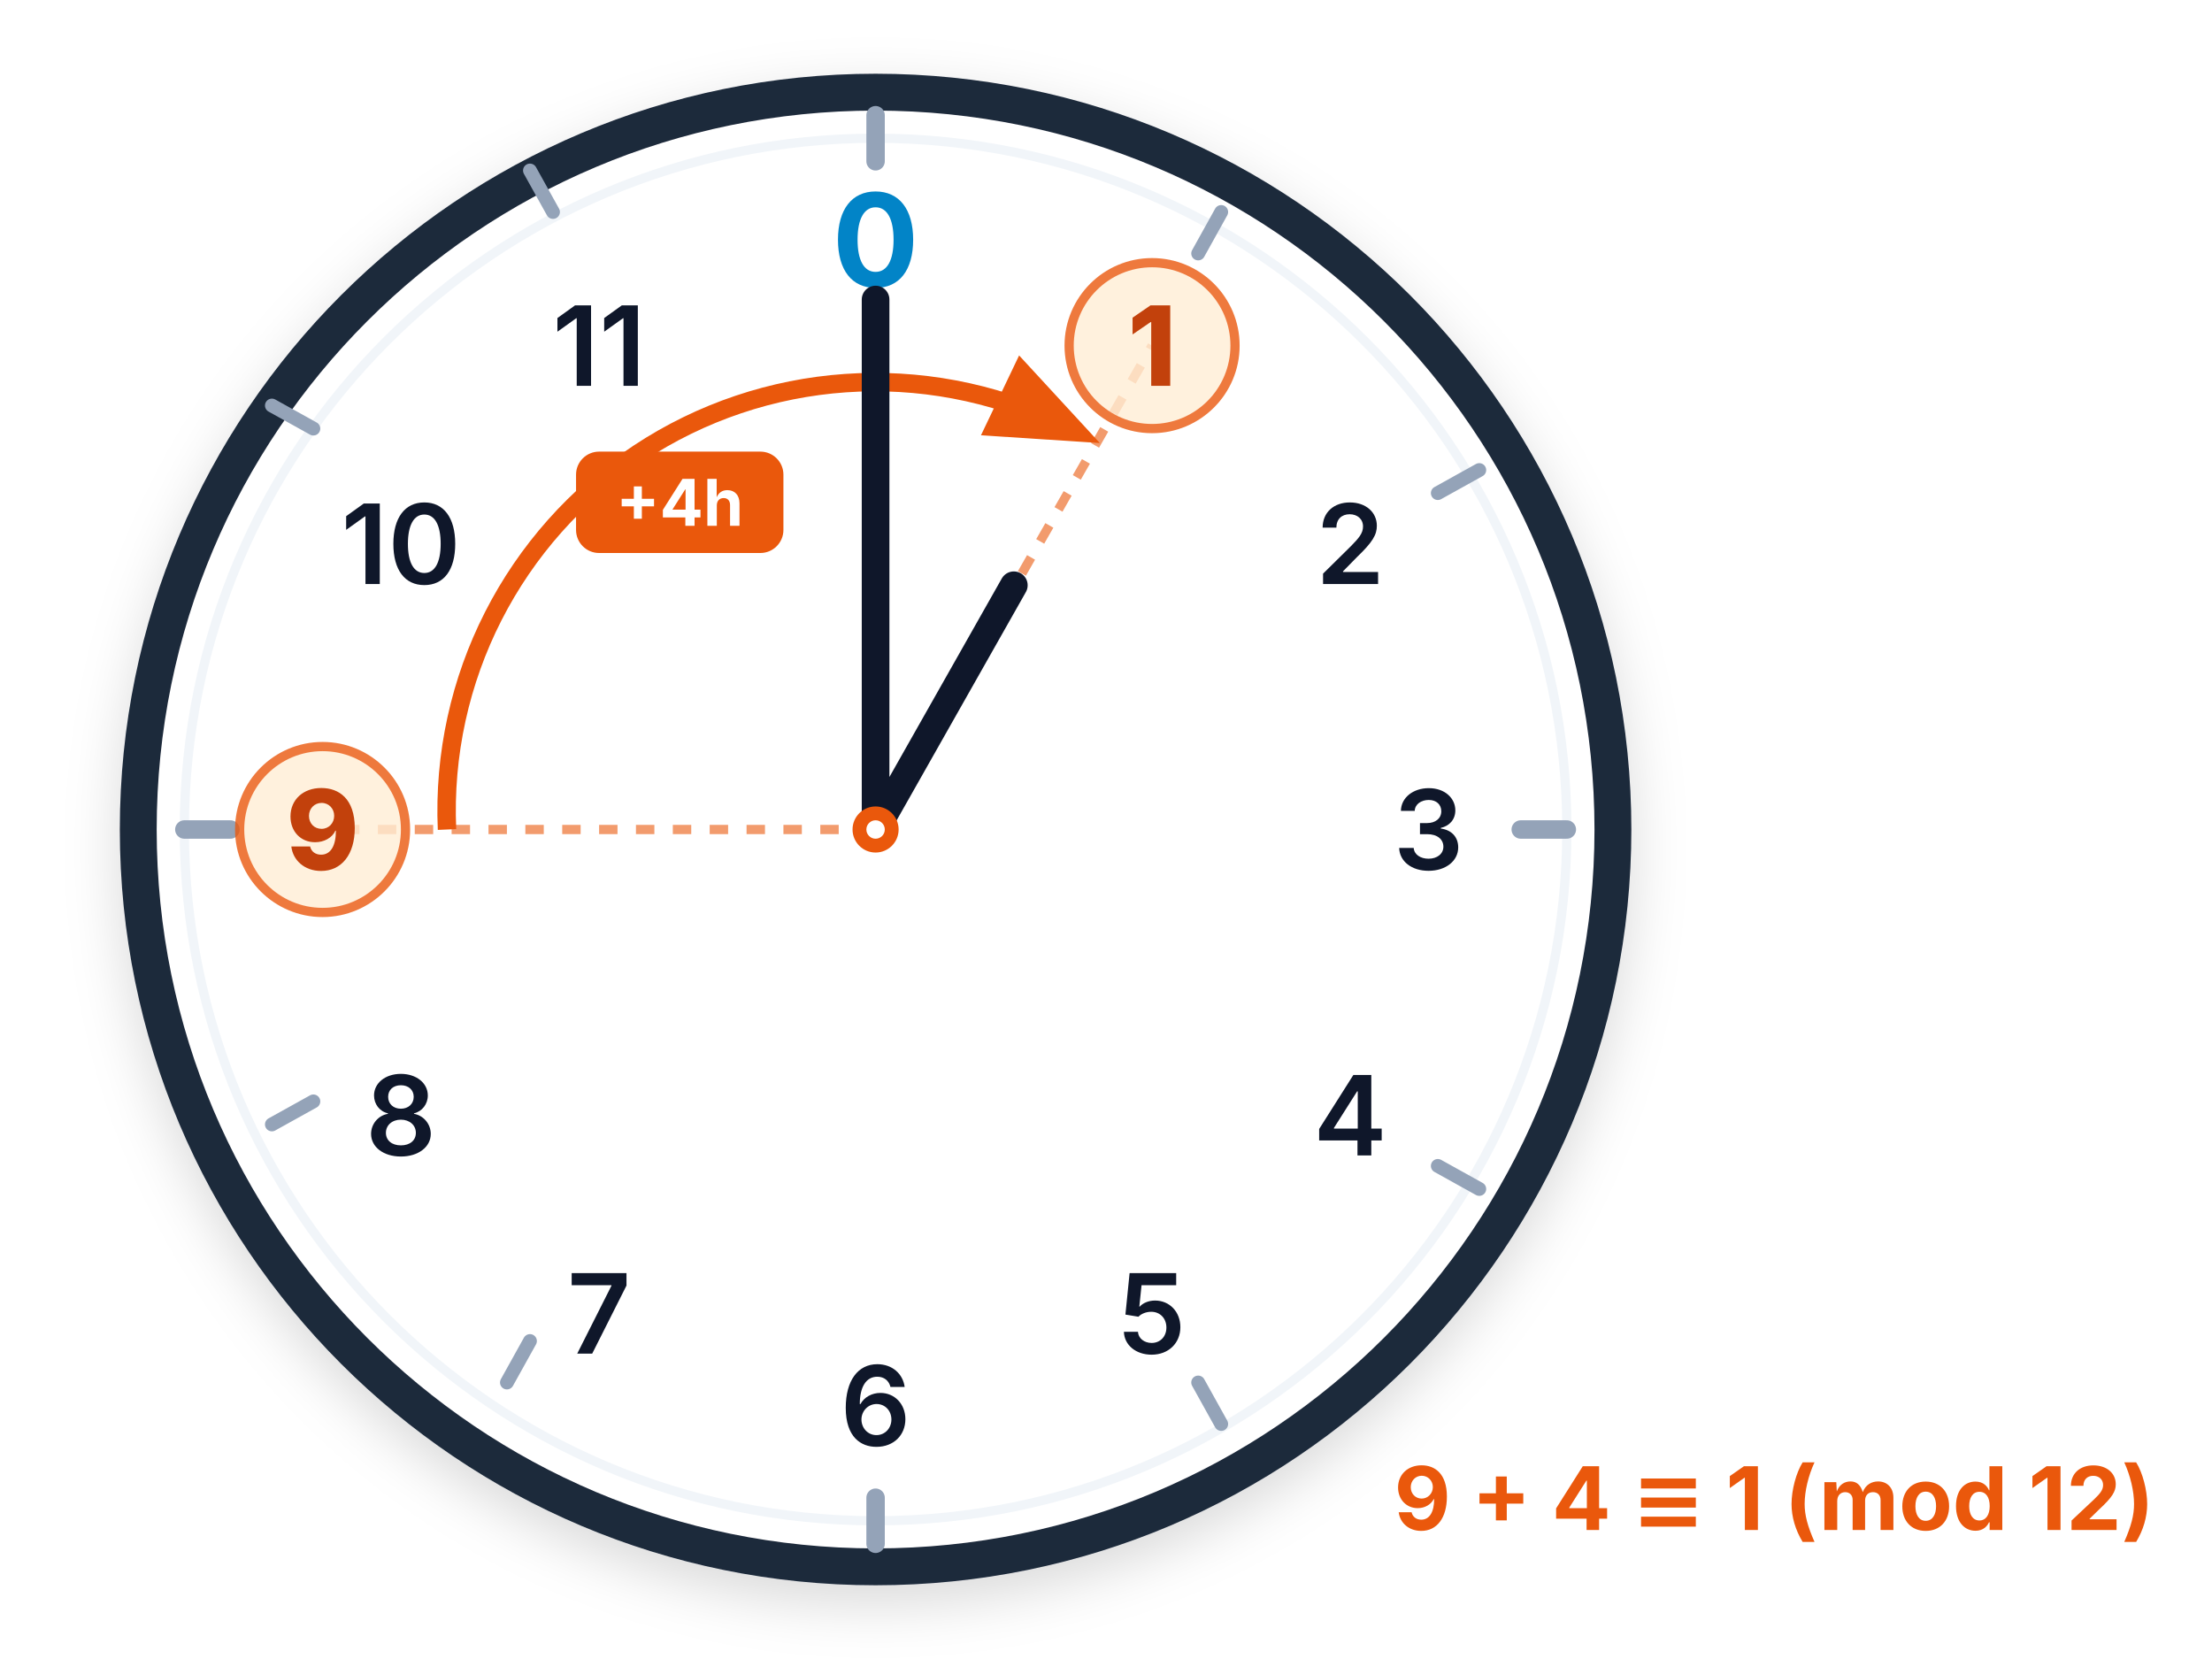
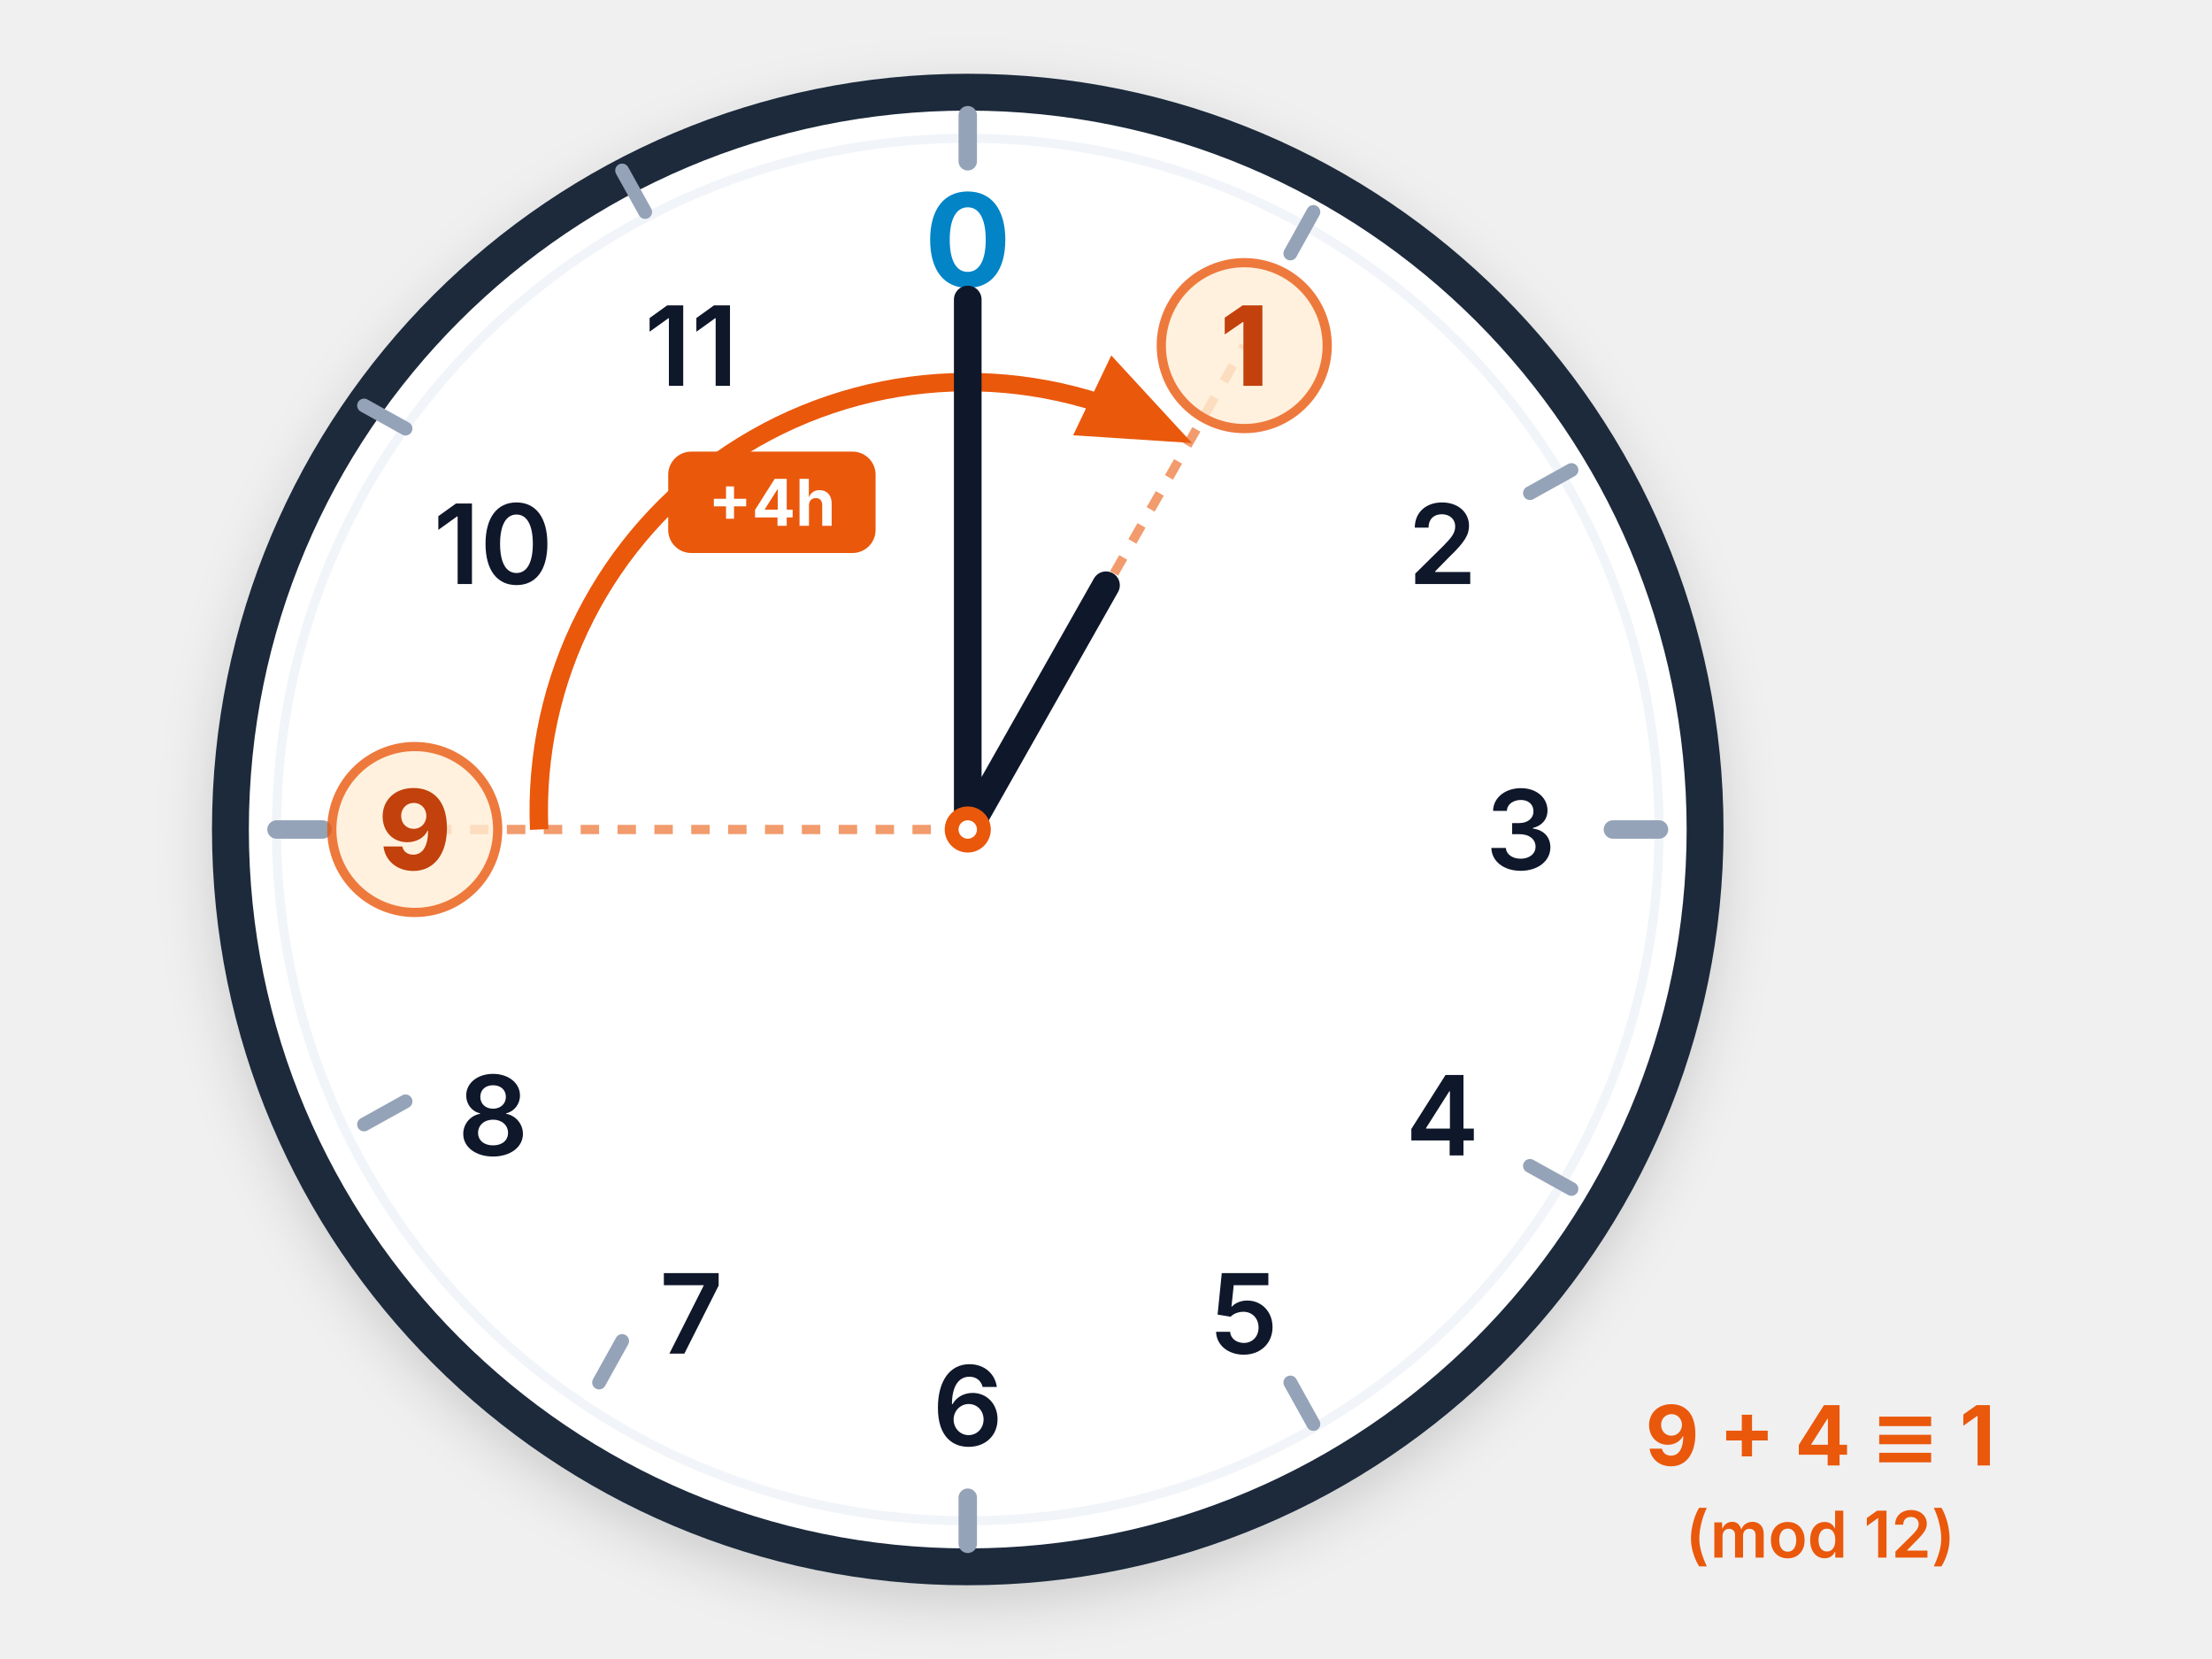
<svg xmlns="http://www.w3.org/2000/svg" viewBox="0 0 480 360" width="100%" height="100%">
  <defs>
    <filter id="a" x="-20%" y="-20%" width="140%" height="140%">
      <feDropShadow dx="0" dy="4" stdDeviation="6" flood-color="#000" flood-opacity=".15" />
    </filter>
    <marker id="b" viewBox="0 0 10 10" refX="6" refY="5" markerWidth="6" markerHeight="6" orient="auto-start-reverse">
      <path d="M0 1l10 4L0 9z" fill="#ea580c" />
    </marker>
  </defs>
-   <rect width="480" height="360" fill="#fff" />
-   <g transform="translate(-10 0)">
+   <g transform="translate(10 0)">
    <circle cx="200" cy="180" r="160" fill="#fff" stroke="#1e293b" stroke-width="8" filter="url(#a)" />
    <circle cx="200" cy="180" r="150" fill="none" stroke="#f1f5f9" stroke-width="2" />
    <g stroke="#94a3b8" stroke-linecap="round">
      <path d="M200 25v10m0 300v-10M350 180h-10M50 180h10" stroke-width="4" />
      <path d="m275 46-5 9m61 47-9 5m9 151-9-5m-47 56-5-9m-150 0 5-9m-56-47 9-5m-9-151 9 5m47-56 5 9" stroke-width="3" />
    </g>
    <path d="M200 180L80 180m120 0l60-105" stroke="#ea580c" stroke-width="2" stroke-dasharray="4 4" opacity=".6" />
    <path d="M107 180a93 93 0 0 1 133-88" fill="none" stroke="#ea580c" stroke-width="4" marker-end="url(#b)" />
    <circle cx="80" cy="180" r="18" fill="#ffedd5" stroke="#ea580c" stroke-width="2" opacity=".8" />
    <circle cx="260" cy="75" r="18" fill="#ffedd5" stroke="#ea580c" stroke-width="2" opacity=".8" />
    <g font-family="system-ui,-apple-system,sans-serif" font-weight="600" font-size="24" text-anchor="middle" dominant-baseline="central" fill="#0f172a">
      <text x="200" y="52" font-size="28" font-weight="700" fill="#0284c7">0</text>
      <text x="260" y="75" fill="#c2410c" font-weight="800">1</text>
      <text x="303" y="118">2</text>
      <text x="320" y="180">3</text>
      <text x="303" y="242">4</text>
      <text x="260" y="285">5</text>
      <text x="200" y="305">6</text>
      <text x="140" y="285">7</text>
      <text x="97" y="242">8</text>
      <text x="80" y="180" fill="#c2410c" font-weight="800">9</text>
      <text x="97" y="118">10</text>
      <text x="140" y="75">11</text>
    </g>
    <rect x="135" y="98" width="45" height="22" rx="5" fill="#ea580c" />
    <text x="157.5" y="109" font-family="system-ui,-apple-system,sans-serif" font-size="14" font-weight="700" fill="#fff" text-anchor="middle" dominant-baseline="central">+4h</text>
    <path d="m200 180 30-53m-30 53V65" stroke="#0f172a" stroke-linecap="round" stroke-width="6" />
    <path d="M200 180V65" stroke="#0f172a" stroke-linecap="round" stroke-width="4" />
    <circle cx="200" cy="180" r="5" fill="#ea580c" />
    <circle cx="200" cy="180" r="2" fill="#fff" />
  </g>
-   <text x="385" y="332" font-family="system-ui,-apple-system,sans-serif" font-size="19" font-weight="700" fill="#ea580c" text-anchor="middle">9 + 4 ≡ 1 (mod 12)</text>
+   <text x="395" y="318" font-family="system-ui,-apple-system,sans-serif" font-size="18" font-weight="700" fill="#ea580c" text-anchor="middle">9 + 4 ≡ 1</text>
+   <text x="395" y="338" font-family="system-ui,-apple-system,sans-serif" font-size="14" font-weight="600" fill="#ea580c" text-anchor="middle">(mod 12)</text>
</svg>
